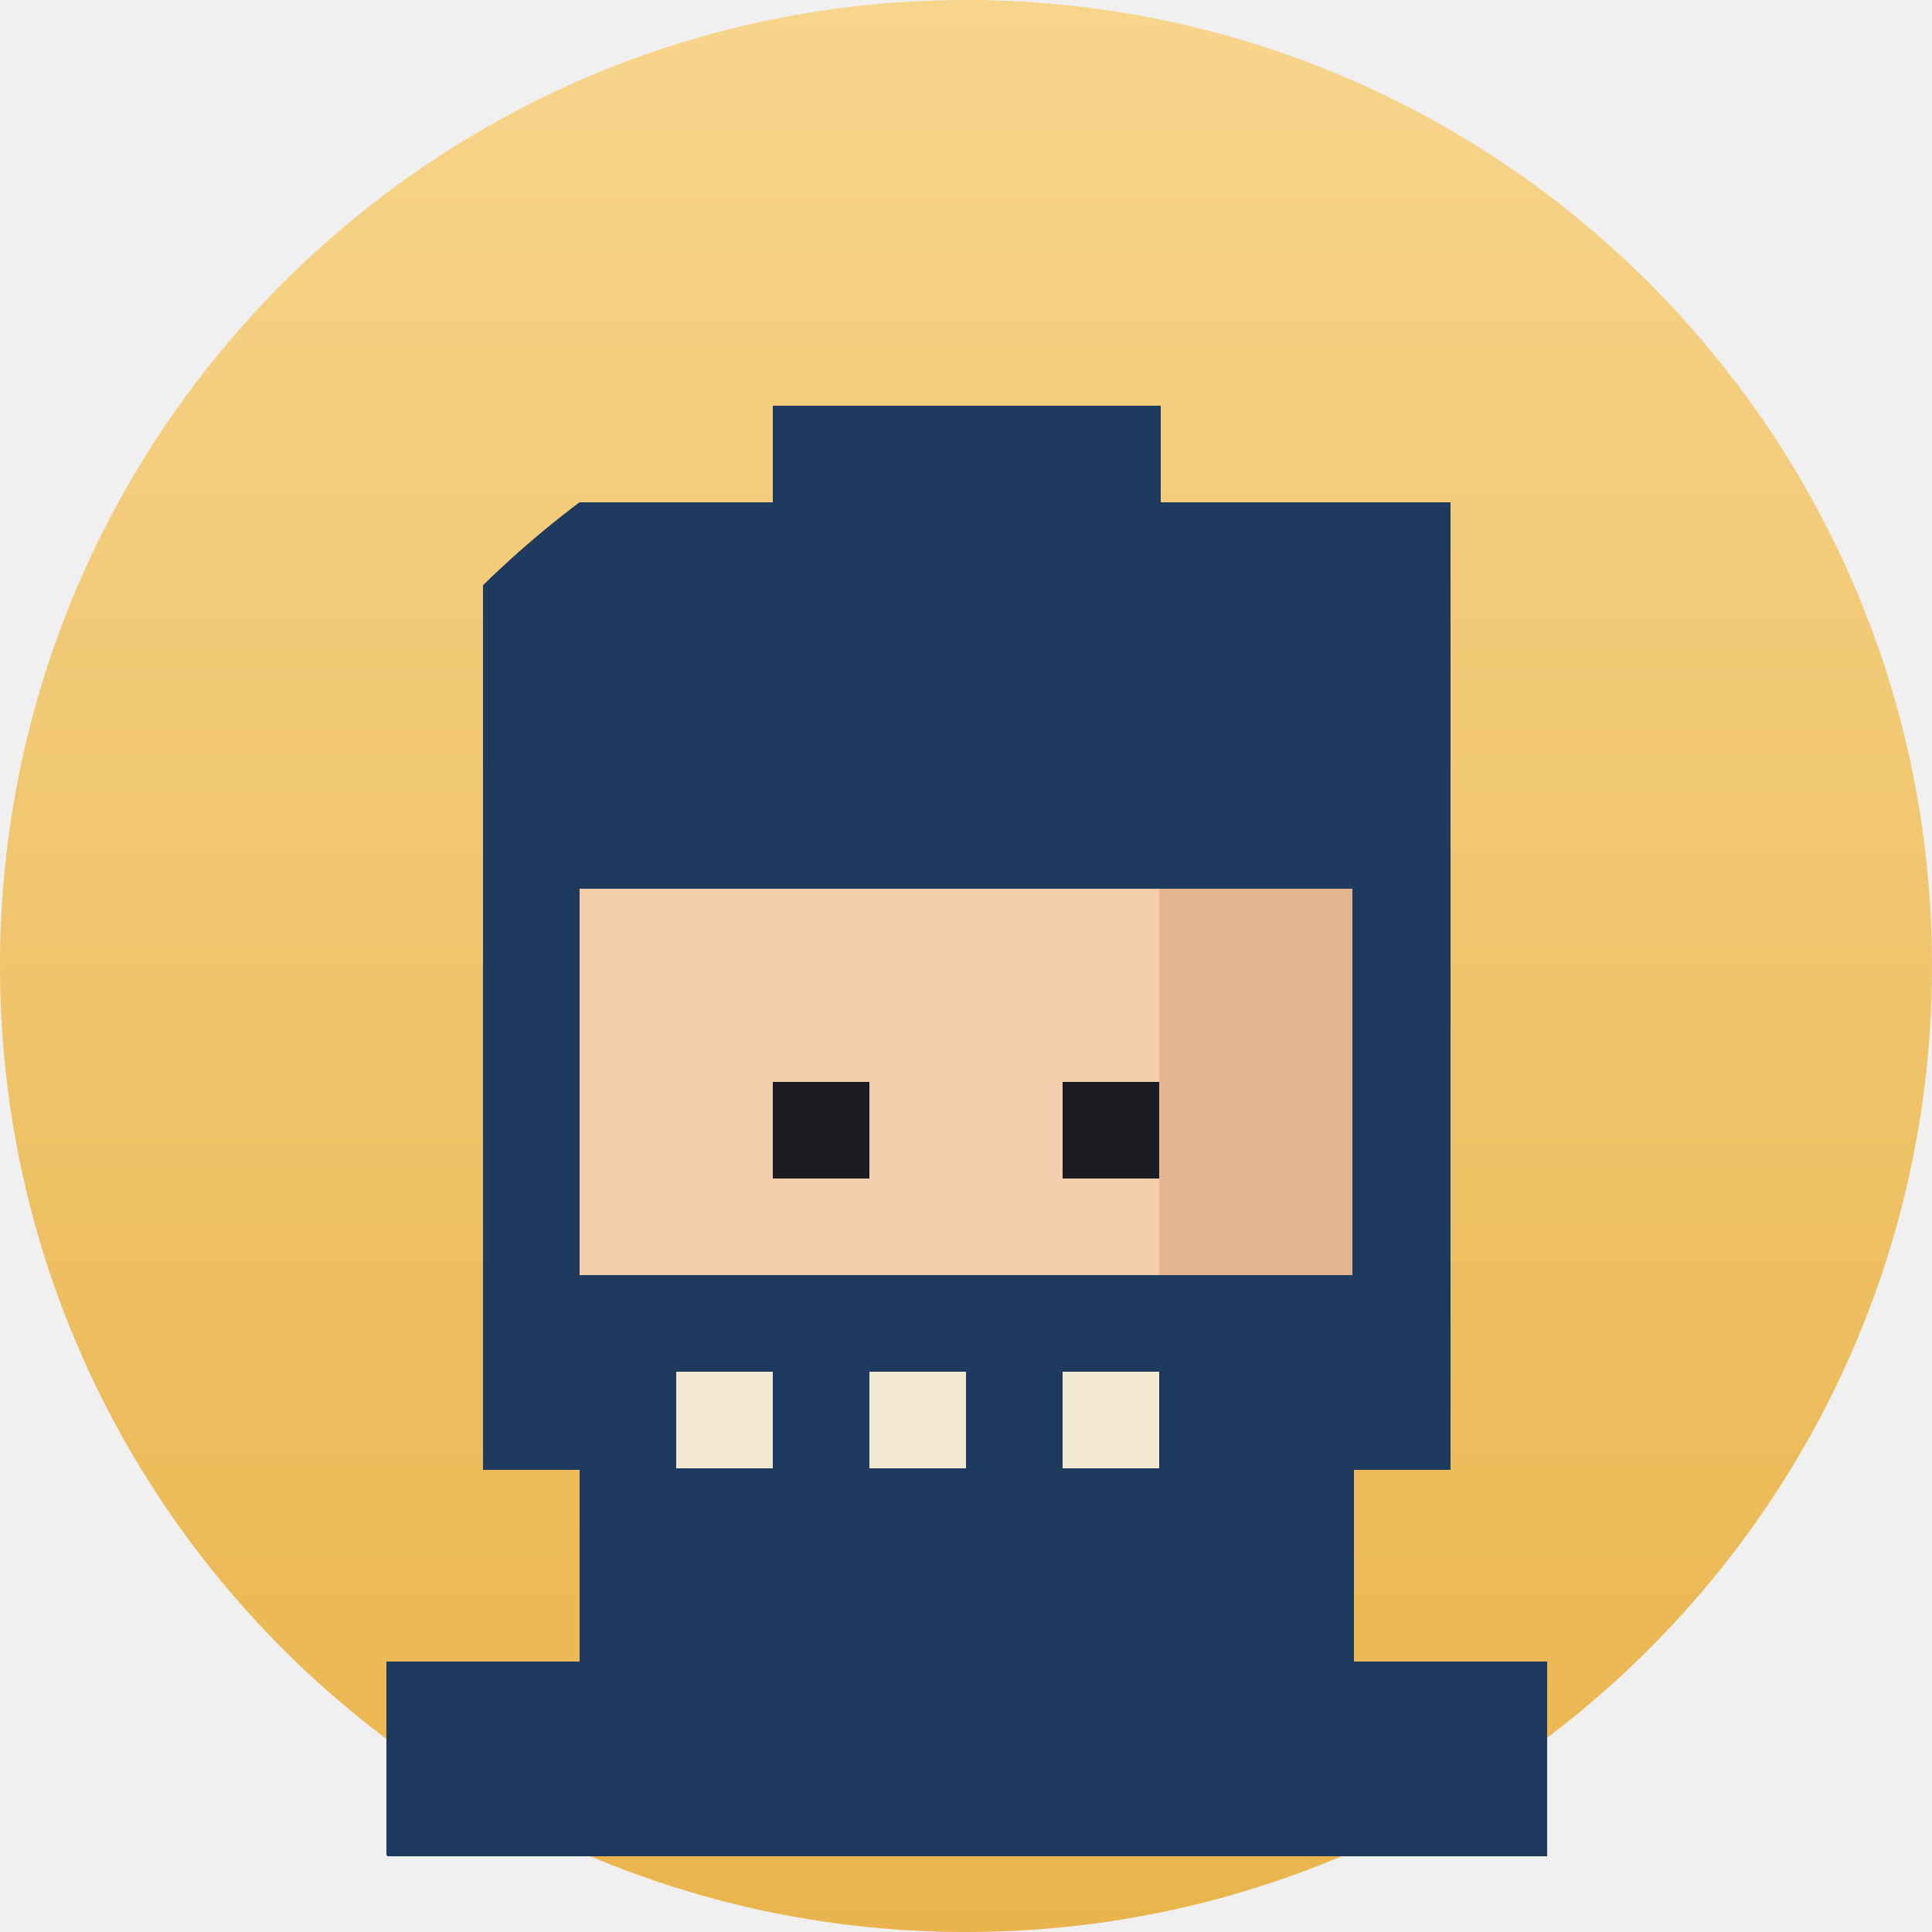
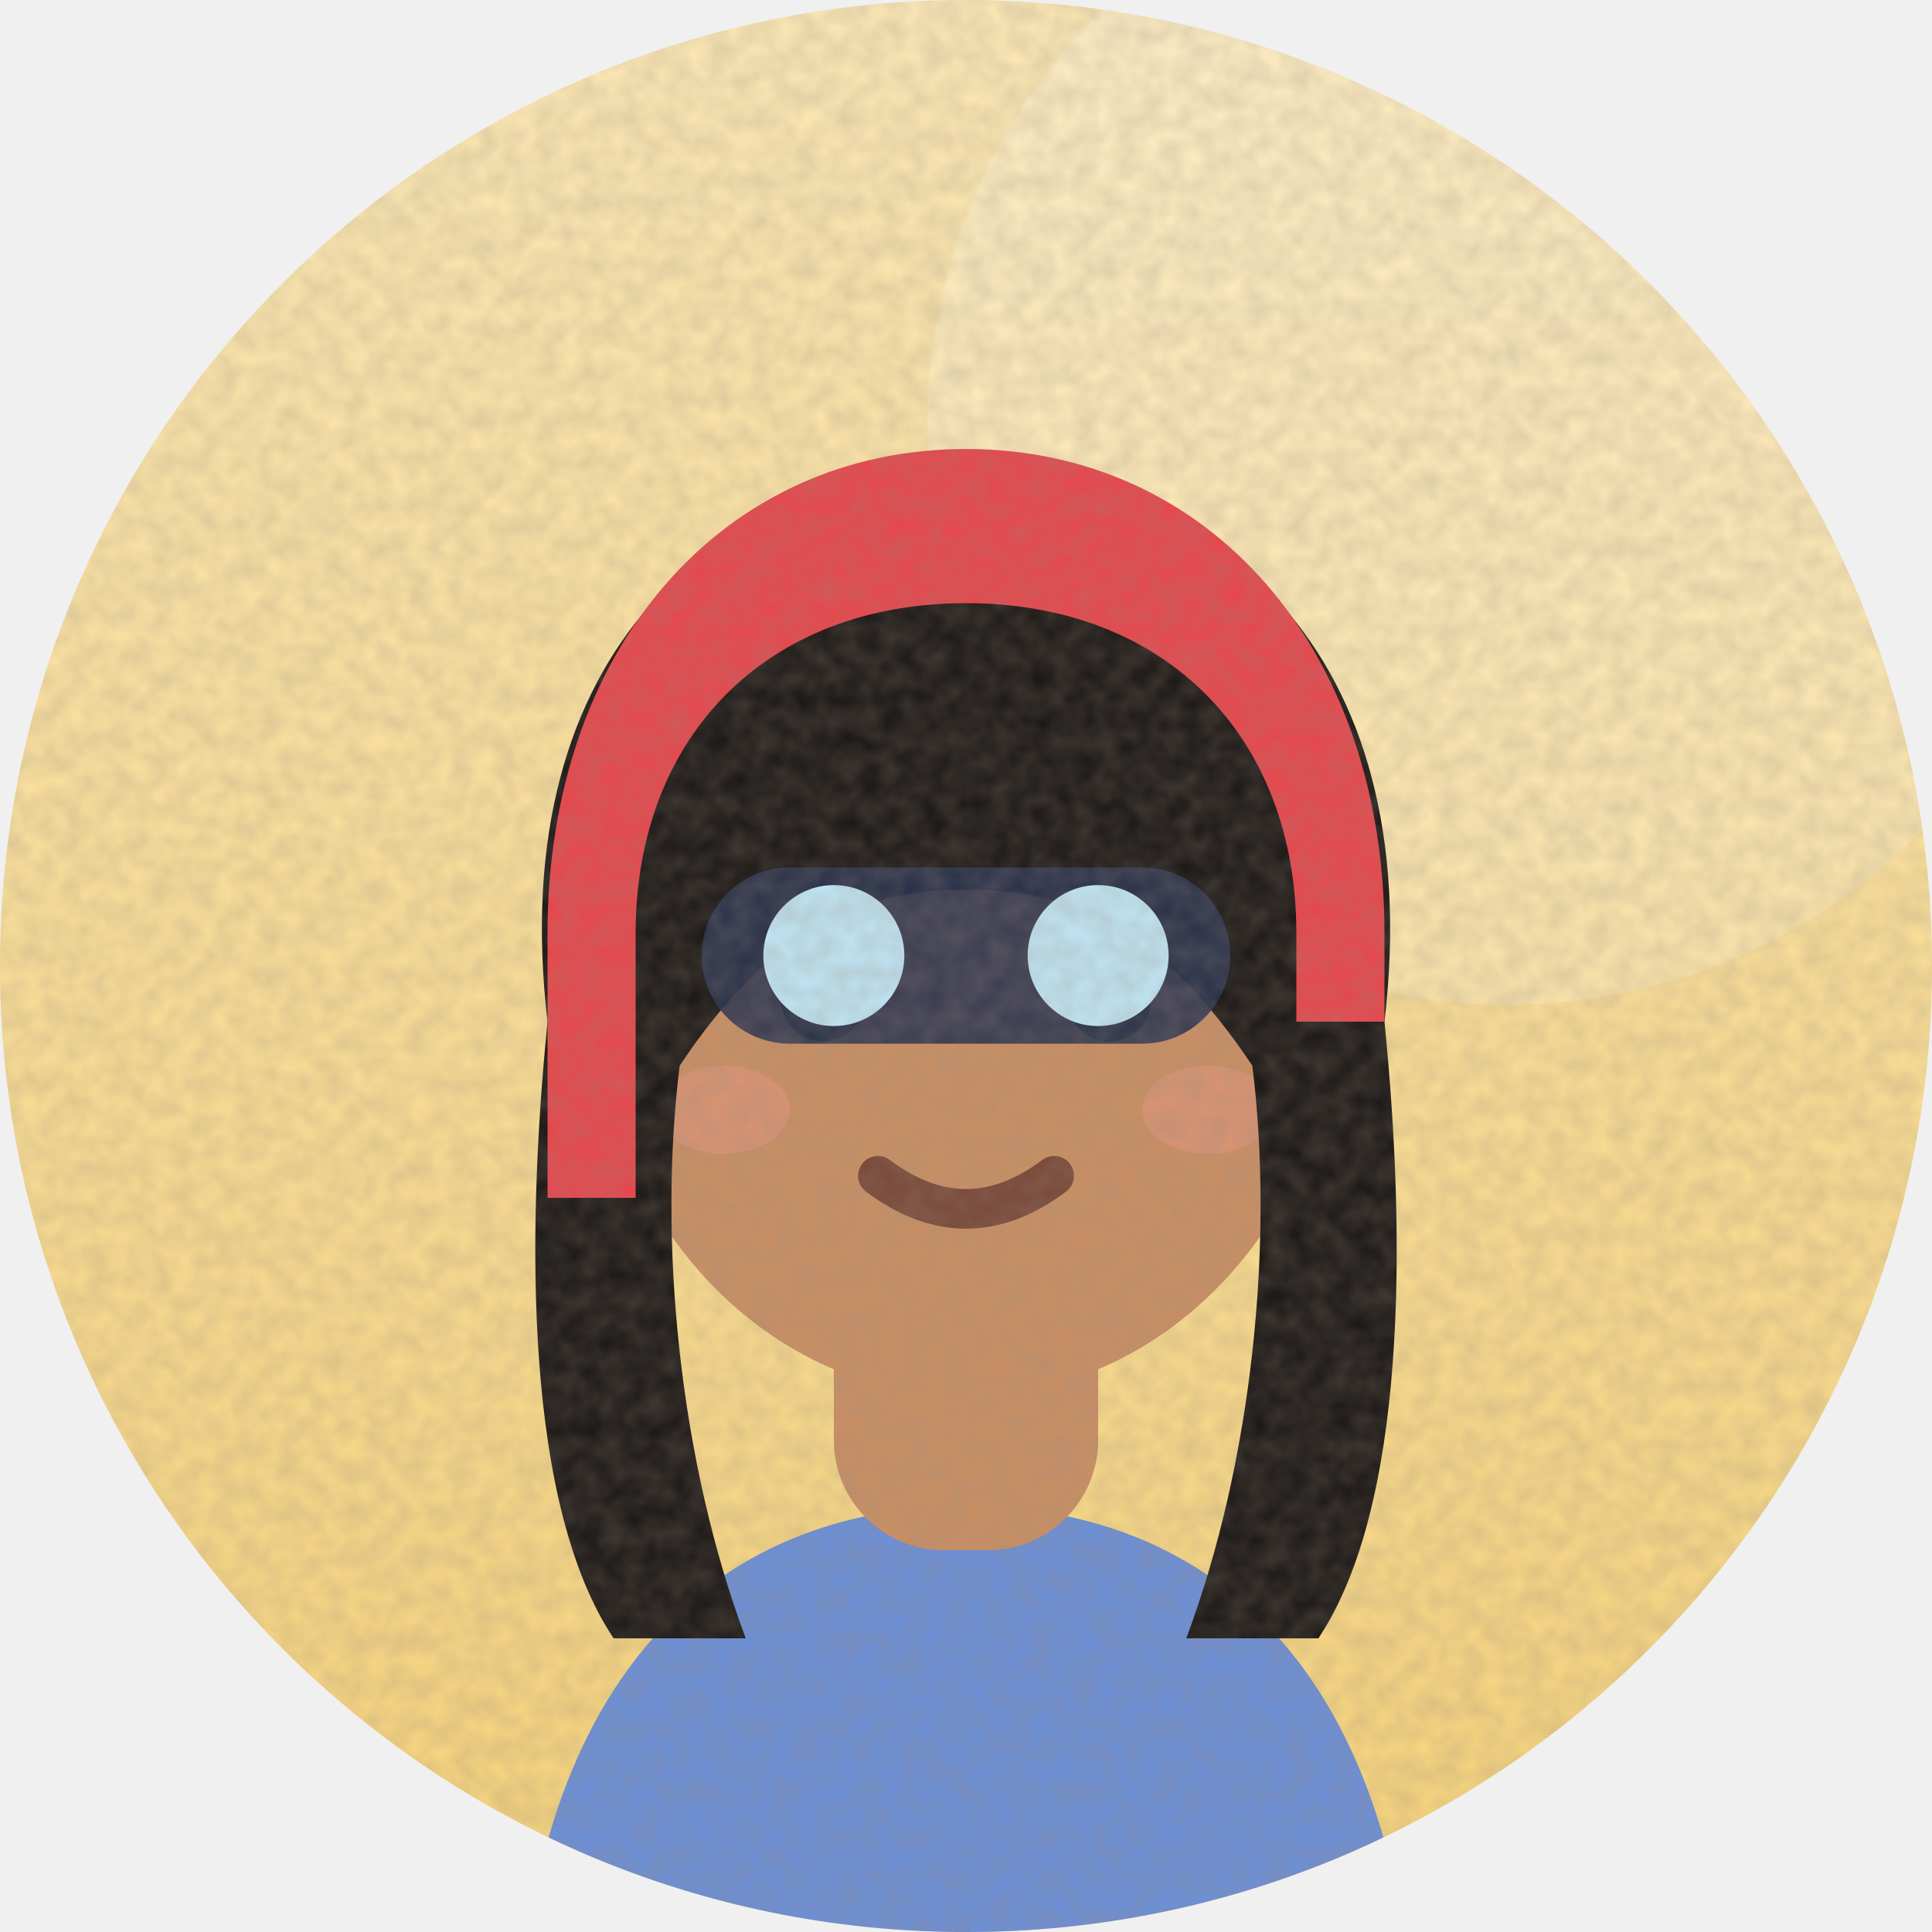
- <svg xmlns="http://www.w3.org/2000/svg" viewBox="0 0 20 20" shape-rendering="crispEdges">
+ <svg xmlns="http://www.w3.org/2000/svg" viewBox="0 0 100 100">
  <defs>
-     <linearGradient id="bg" x1="0" y1="0" x2="0" y2="1">
-       <stop offset="0" stop-color="#F7D58C" />
-       <stop offset="1" stop-color="#E9B44C" />
+     <linearGradient id="b11" x1="0" y1="0" x2="0" y2="1">
+       <stop offset="0" stop-color="#FBE7B5" />
+       <stop offset="1" stop-color="#F5D27A" />
    </linearGradient>
+     <clipPath id="c11">
+       <circle cx="50" cy="50" r="50" />
+     </clipPath>
+     <filter id="g12" x="0" y="0" width="100%" height="100%">
+       <feTurbulence type="fractalNoise" baseFrequency=".9" numOctaves="2" seed="12" />
+       <feColorMatrix values="0 0 0 0 .3  0 0 0 0 .25  0 0 0 0 .2  0 0 0 .35 -.05" />
+       <feComposite in2="SourceGraphic" operator="in" />
+     </filter>
  </defs>
-   <circle cx="10" cy="10" r="10" fill="url(#bg)" shape-rendering="geometricPrecision" />
-   <defs>
-     <clipPath id="c">
-       <circle cx="10" cy="10" r="10" />
-     </clipPath>
-   </defs>
-   <g clip-path="url(#c)" transform="translate(2 3.2)">
-     <rect x="6" y="1" width="1.02" height="1.02" fill="#1F3A5F" />
-     <rect x="7" y="1" width="1.02" height="1.02" fill="#1F3A5F" />
-     <rect x="8" y="1" width="1.02" height="1.02" fill="#1F3A5F" />
-     <rect x="9" y="1" width="1.02" height="1.02" fill="#1F3A5F" />
-     <rect x="3" y="2" width="1.02" height="1.02" fill="#1F3A5F" />
-     <rect x="4" y="2" width="1.02" height="1.02" fill="#1F3A5F" />
-     <rect x="5" y="2" width="1.02" height="1.02" fill="#1F3A5F" />
-     <rect x="6" y="2" width="1.02" height="1.02" fill="#1F3A5F" />
-     <rect x="7" y="2" width="1.02" height="1.02" fill="#1F3A5F" />
-     <rect x="8" y="2" width="1.02" height="1.02" fill="#1F3A5F" />
-     <rect x="9" y="2" width="1.02" height="1.02" fill="#1F3A5F" />
-     <rect x="10" y="2" width="1.02" height="1.02" fill="#1F3A5F" />
-     <rect x="11" y="2" width="1.02" height="1.02" fill="#1F3A5F" />
-     <rect x="12" y="2" width="1.02" height="1.02" fill="#1F3A5F" />
-     <rect x="3" y="3" width="1.02" height="1.02" fill="#1F3A5F" />
-     <rect x="4" y="3" width="1.02" height="1.02" fill="#1F3A5F" />
-     <rect x="5" y="3" width="1.02" height="1.02" fill="#1F3A5F" />
-     <rect x="6" y="3" width="1.02" height="1.02" fill="#1F3A5F" />
-     <rect x="7" y="3" width="1.02" height="1.02" fill="#1F3A5F" />
-     <rect x="8" y="3" width="1.02" height="1.02" fill="#1F3A5F" />
-     <rect x="9" y="3" width="1.02" height="1.02" fill="#1F3A5F" />
-     <rect x="10" y="3" width="1.02" height="1.02" fill="#1F3A5F" />
-     <rect x="11" y="3" width="1.02" height="1.02" fill="#1F3A5F" />
-     <rect x="12" y="3" width="1.02" height="1.02" fill="#1F3A5F" />
-     <rect x="3" y="4" width="1.02" height="1.02" fill="#1F3A5F" />
-     <rect x="4" y="4" width="1.02" height="1.02" fill="#1F3A5F" />
-     <rect x="5" y="4" width="1.02" height="1.02" fill="#1F3A5F" />
-     <rect x="6" y="4" width="1.02" height="1.02" fill="#1F3A5F" />
-     <rect x="7" y="4" width="1.02" height="1.02" fill="#1F3A5F" />
-     <rect x="8" y="4" width="1.02" height="1.02" fill="#1F3A5F" />
-     <rect x="9" y="4" width="1.02" height="1.02" fill="#1F3A5F" />
-     <rect x="10" y="4" width="1.02" height="1.02" fill="#1F3A5F" />
-     <rect x="11" y="4" width="1.02" height="1.02" fill="#1F3A5F" />
-     <rect x="12" y="4" width="1.02" height="1.02" fill="#1F3A5F" />
-     <rect x="3" y="5" width="1.02" height="1.02" fill="#1F3A5F" />
-     <rect x="4" y="5" width="1.02" height="1.02" fill="#1F3A5F" />
-     <rect x="5" y="5" width="1.02" height="1.02" fill="#1F3A5F" />
-     <rect x="6" y="5" width="1.02" height="1.02" fill="#1F3A5F" />
-     <rect x="7" y="5" width="1.02" height="1.02" fill="#1F3A5F" />
-     <rect x="8" y="5" width="1.02" height="1.02" fill="#1F3A5F" />
-     <rect x="9" y="5" width="1.02" height="1.02" fill="#1F3A5F" />
-     <rect x="10" y="5" width="1.02" height="1.02" fill="#1F3A5F" />
-     <rect x="11" y="5" width="1.02" height="1.02" fill="#1F3A5F" />
-     <rect x="12" y="5" width="1.02" height="1.02" fill="#1F3A5F" />
-     <rect x="3" y="6" width="1.02" height="1.02" fill="#1F3A5F" />
-     <rect x="4" y="6" width="1.02" height="1.02" fill="#F4CFAE" />
-     <rect x="5" y="6" width="1.02" height="1.02" fill="#F4CFAE" />
-     <rect x="6" y="6" width="1.02" height="1.02" fill="#F4CFAE" />
-     <rect x="7" y="6" width="1.02" height="1.02" fill="#F4CFAE" />
-     <rect x="8" y="6" width="1.02" height="1.02" fill="#F4CFAE" />
-     <rect x="9" y="6" width="1.02" height="1.02" fill="#F4CFAE" />
-     <rect x="10" y="6" width="1.02" height="1.02" fill="#E3B48F" />
-     <rect x="11" y="6" width="1.02" height="1.02" fill="#E3B48F" />
-     <rect x="12" y="6" width="1.02" height="1.02" fill="#1F3A5F" />
-     <rect x="3" y="7" width="1.02" height="1.02" fill="#1F3A5F" />
-     <rect x="4" y="7" width="1.02" height="1.02" fill="#F4CFAE" />
-     <rect x="5" y="7" width="1.02" height="1.02" fill="#F4CFAE" />
-     <rect x="6" y="7" width="1.02" height="1.02" fill="#F4CFAE" />
-     <rect x="7" y="7" width="1.02" height="1.02" fill="#F4CFAE" />
-     <rect x="8" y="7" width="1.02" height="1.02" fill="#F4CFAE" />
-     <rect x="9" y="7" width="1.02" height="1.02" fill="#F4CFAE" />
-     <rect x="10" y="7" width="1.02" height="1.02" fill="#E3B48F" />
-     <rect x="11" y="7" width="1.02" height="1.02" fill="#E3B48F" />
-     <rect x="12" y="7" width="1.02" height="1.02" fill="#1F3A5F" />
-     <rect x="3" y="8" width="1.02" height="1.02" fill="#1F3A5F" />
-     <rect x="4" y="8" width="1.02" height="1.02" fill="#F4CFAE" />
-     <rect x="5" y="8" width="1.02" height="1.02" fill="#F4CFAE" />
-     <rect x="6" y="8" width="1.02" height="1.02" fill="#1B1D22" />
-     <rect x="7" y="8" width="1.02" height="1.02" fill="#F4CFAE" />
-     <rect x="8" y="8" width="1.02" height="1.02" fill="#F4CFAE" />
-     <rect x="9" y="8" width="1.02" height="1.02" fill="#1B1D22" />
-     <rect x="10" y="8" width="1.02" height="1.02" fill="#E3B48F" />
-     <rect x="11" y="8" width="1.02" height="1.02" fill="#E3B48F" />
-     <rect x="12" y="8" width="1.02" height="1.02" fill="#1F3A5F" />
-     <rect x="3" y="9" width="1.02" height="1.02" fill="#1F3A5F" />
-     <rect x="4" y="9" width="1.02" height="1.02" fill="#F4CFAE" />
-     <rect x="5" y="9" width="1.02" height="1.02" fill="#F4CFAE" />
-     <rect x="6" y="9" width="1.02" height="1.02" fill="#F4CFAE" />
-     <rect x="7" y="9" width="1.02" height="1.02" fill="#F4CFAE" />
-     <rect x="8" y="9" width="1.02" height="1.02" fill="#F4CFAE" />
-     <rect x="9" y="9" width="1.02" height="1.02" fill="#F4CFAE" />
-     <rect x="10" y="9" width="1.02" height="1.02" fill="#E3B48F" />
-     <rect x="11" y="9" width="1.02" height="1.02" fill="#E3B48F" />
-     <rect x="12" y="9" width="1.02" height="1.02" fill="#1F3A5F" />
-     <rect x="3" y="10" width="1.02" height="1.02" fill="#1F3A5F" />
-     <rect x="4" y="10" width="1.02" height="1.02" fill="#1F3A5F" />
-     <rect x="5" y="10" width="1.02" height="1.02" fill="#1F3A5F" />
-     <rect x="6" y="10" width="1.02" height="1.02" fill="#1F3A5F" />
-     <rect x="7" y="10" width="1.02" height="1.02" fill="#1F3A5F" />
-     <rect x="8" y="10" width="1.02" height="1.02" fill="#1F3A5F" />
-     <rect x="9" y="10" width="1.02" height="1.02" fill="#1F3A5F" />
-     <rect x="10" y="10" width="1.02" height="1.02" fill="#1F3A5F" />
-     <rect x="11" y="10" width="1.02" height="1.02" fill="#1F3A5F" />
-     <rect x="12" y="10" width="1.02" height="1.02" fill="#1F3A5F" />
-     <rect x="3" y="11" width="1.02" height="1.02" fill="#1F3A5F" />
-     <rect x="4" y="11" width="1.02" height="1.02" fill="#1F3A5F" />
-     <rect x="5" y="11" width="1.02" height="1.02" fill="#F3E9D2" />
-     <rect x="6" y="11" width="1.02" height="1.02" fill="#1F3A5F" />
-     <rect x="7" y="11" width="1.02" height="1.02" fill="#F3E9D2" />
-     <rect x="8" y="11" width="1.02" height="1.02" fill="#1F3A5F" />
-     <rect x="9" y="11" width="1.02" height="1.02" fill="#F3E9D2" />
-     <rect x="10" y="11" width="1.02" height="1.02" fill="#1F3A5F" />
-     <rect x="11" y="11" width="1.02" height="1.02" fill="#1F3A5F" />
-     <rect x="12" y="11" width="1.02" height="1.02" fill="#1F3A5F" />
-     <rect x="4" y="12" width="1.02" height="1.02" fill="#1F3A5F" />
-     <rect x="5" y="12" width="1.02" height="1.02" fill="#1F3A5F" />
-     <rect x="6" y="12" width="1.02" height="1.02" fill="#1F3A5F" />
-     <rect x="7" y="12" width="1.02" height="1.02" fill="#1F3A5F" />
-     <rect x="8" y="12" width="1.02" height="1.02" fill="#1F3A5F" />
-     <rect x="9" y="12" width="1.02" height="1.02" fill="#1F3A5F" />
-     <rect x="10" y="12" width="1.02" height="1.02" fill="#1F3A5F" />
-     <rect x="11" y="12" width="1.02" height="1.02" fill="#1F3A5F" />
-     <rect x="4" y="13" width="1.02" height="1.02" fill="#1F3A5F" />
-     <rect x="5" y="13" width="1.02" height="1.02" fill="#1F3A5F" />
-     <rect x="6" y="13" width="1.02" height="1.02" fill="#1F3A5F" />
-     <rect x="7" y="13" width="1.02" height="1.02" fill="#1F3A5F" />
-     <rect x="8" y="13" width="1.02" height="1.02" fill="#1F3A5F" />
-     <rect x="9" y="13" width="1.02" height="1.02" fill="#1F3A5F" />
-     <rect x="10" y="13" width="1.02" height="1.02" fill="#1F3A5F" />
-     <rect x="11" y="13" width="1.02" height="1.02" fill="#1F3A5F" />
-     <rect x="2" y="14" width="1.02" height="1.02" fill="#1F3A5F" />
-     <rect x="3" y="14" width="1.02" height="1.02" fill="#1F3A5F" />
-     <rect x="4" y="14" width="1.02" height="1.02" fill="#1F3A5F" />
-     <rect x="5" y="14" width="1.02" height="1.02" fill="#1F3A5F" />
-     <rect x="6" y="14" width="1.02" height="1.02" fill="#1F3A5F" />
-     <rect x="7" y="14" width="1.02" height="1.02" fill="#1F3A5F" />
-     <rect x="8" y="14" width="1.02" height="1.02" fill="#1F3A5F" />
-     <rect x="9" y="14" width="1.02" height="1.02" fill="#1F3A5F" />
-     <rect x="10" y="14" width="1.02" height="1.02" fill="#1F3A5F" />
-     <rect x="11" y="14" width="1.02" height="1.02" fill="#1F3A5F" />
-     <rect x="12" y="14" width="1.02" height="1.02" fill="#1F3A5F" />
-     <rect x="13" y="14" width="1.02" height="1.02" fill="#1F3A5F" />
-     <rect x="2" y="15" width="1.02" height="1.02" fill="#1F3A5F" />
-     <rect x="3" y="15" width="1.02" height="1.02" fill="#1F3A5F" />
-     <rect x="4" y="15" width="1.02" height="1.02" fill="#1F3A5F" />
-     <rect x="5" y="15" width="1.02" height="1.02" fill="#1F3A5F" />
-     <rect x="6" y="15" width="1.02" height="1.02" fill="#1F3A5F" />
-     <rect x="7" y="15" width="1.02" height="1.02" fill="#1F3A5F" />
-     <rect x="8" y="15" width="1.02" height="1.02" fill="#1F3A5F" />
-     <rect x="9" y="15" width="1.02" height="1.02" fill="#1F3A5F" />
-     <rect x="10" y="15" width="1.02" height="1.02" fill="#1F3A5F" />
-     <rect x="11" y="15" width="1.02" height="1.02" fill="#1F3A5F" />
-     <rect x="12" y="15" width="1.02" height="1.02" fill="#1F3A5F" />
-     <rect x="13" y="15" width="1.02" height="1.02" fill="#1F3A5F" />
+   <g clip-path="url(#c11)">
+     <rect width="100" height="100" fill="url(#b11)" />
+     <circle cx="78" cy="22" r="30" fill="#fff" opacity=".18" />
+     <g transform="translate(50 62) scale(1.14) translate(-50 -58)">
+       <path d="M30 92c2-14 10-20 20-20s18 6 20 20" fill="#6C8FD6" />
+       <rect x="44" y="60" width="12" height="14" rx="5" fill="#C98F64" />
+       <ellipse cx="50" cy="48" rx="17" ry="19" fill="#C98F64" />
+       <circle cx="43.5" cy="49" r="1.9" fill="#2B2620" />
+       <circle cx="56.5" cy="49" r="1.9" fill="#2B2620" />
+       <path d="M46 57q4 3 8 0" stroke="#7A4A3A" stroke-width="1.8" fill="none" stroke-linecap="round" />
+       <ellipse cx="39" cy="54" rx="3" ry="2" fill="#F29C8C" opacity=".35" />
+       <ellipse cx="61" cy="54" rx="3" ry="2" fill="#F29C8C" opacity=".35" />
+       <path d="M31 50c-2-17 8-25 19-25s21 8 19 25c1 10 1 22-3 28h-6c3-8 4-18 3-26-4-6-8-8-13-8s-9 2-13 8c-1 8 0 18 3 26h-6c-4-6-4-18-3-28z" fill="#1E1A18" />
+       <path d="M31 46c0-13 8-22 19-22s19 9 19 22v4h-4v-4c0-9-6-15-15-15s-15 6-15 15v12h-4z" fill="#E5484D" />
+       <rect x="38" y="43" width="24" height="8" rx="4" fill="#2E3550" opacity=".9" />
+       <circle cx="44" cy="47" r="3.2" fill="#BFE3F2" />
+       <circle cx="56" cy="47" r="3.2" fill="#BFE3F2" />
+     </g>
+     <rect width="100" height="100" fill="#fff" filter="url(#g12)" />
  </g>
</svg>
